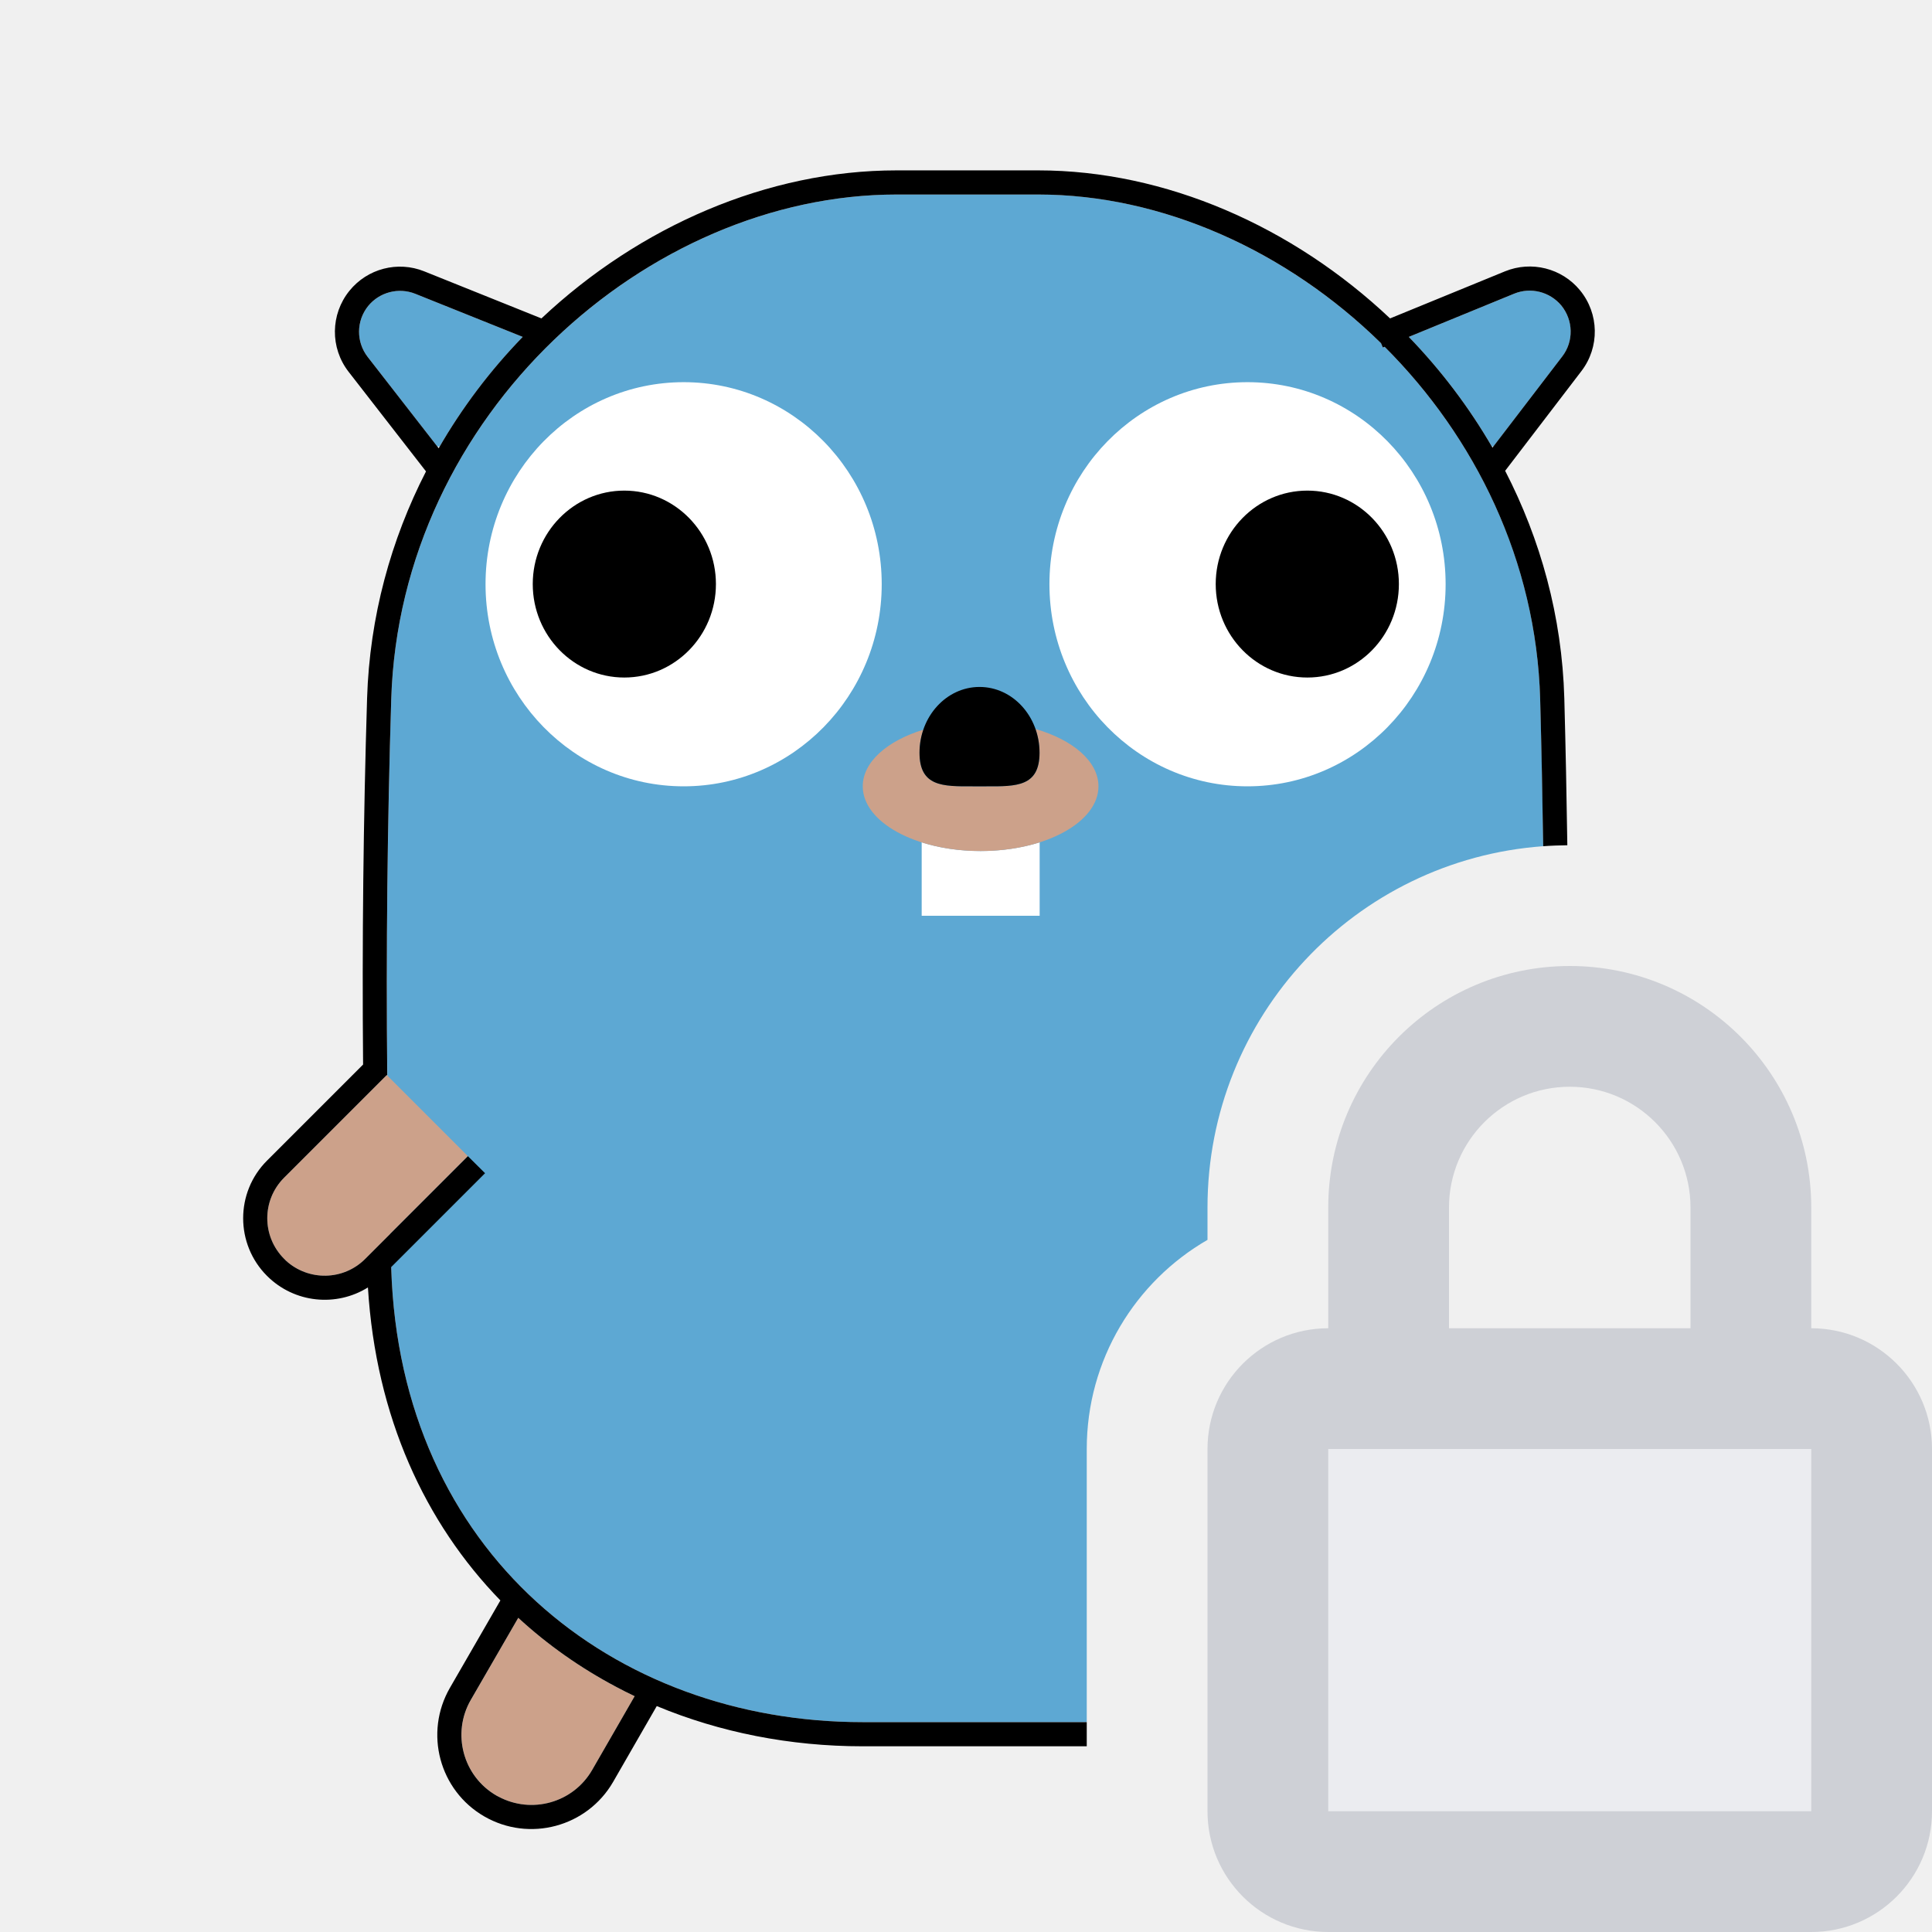
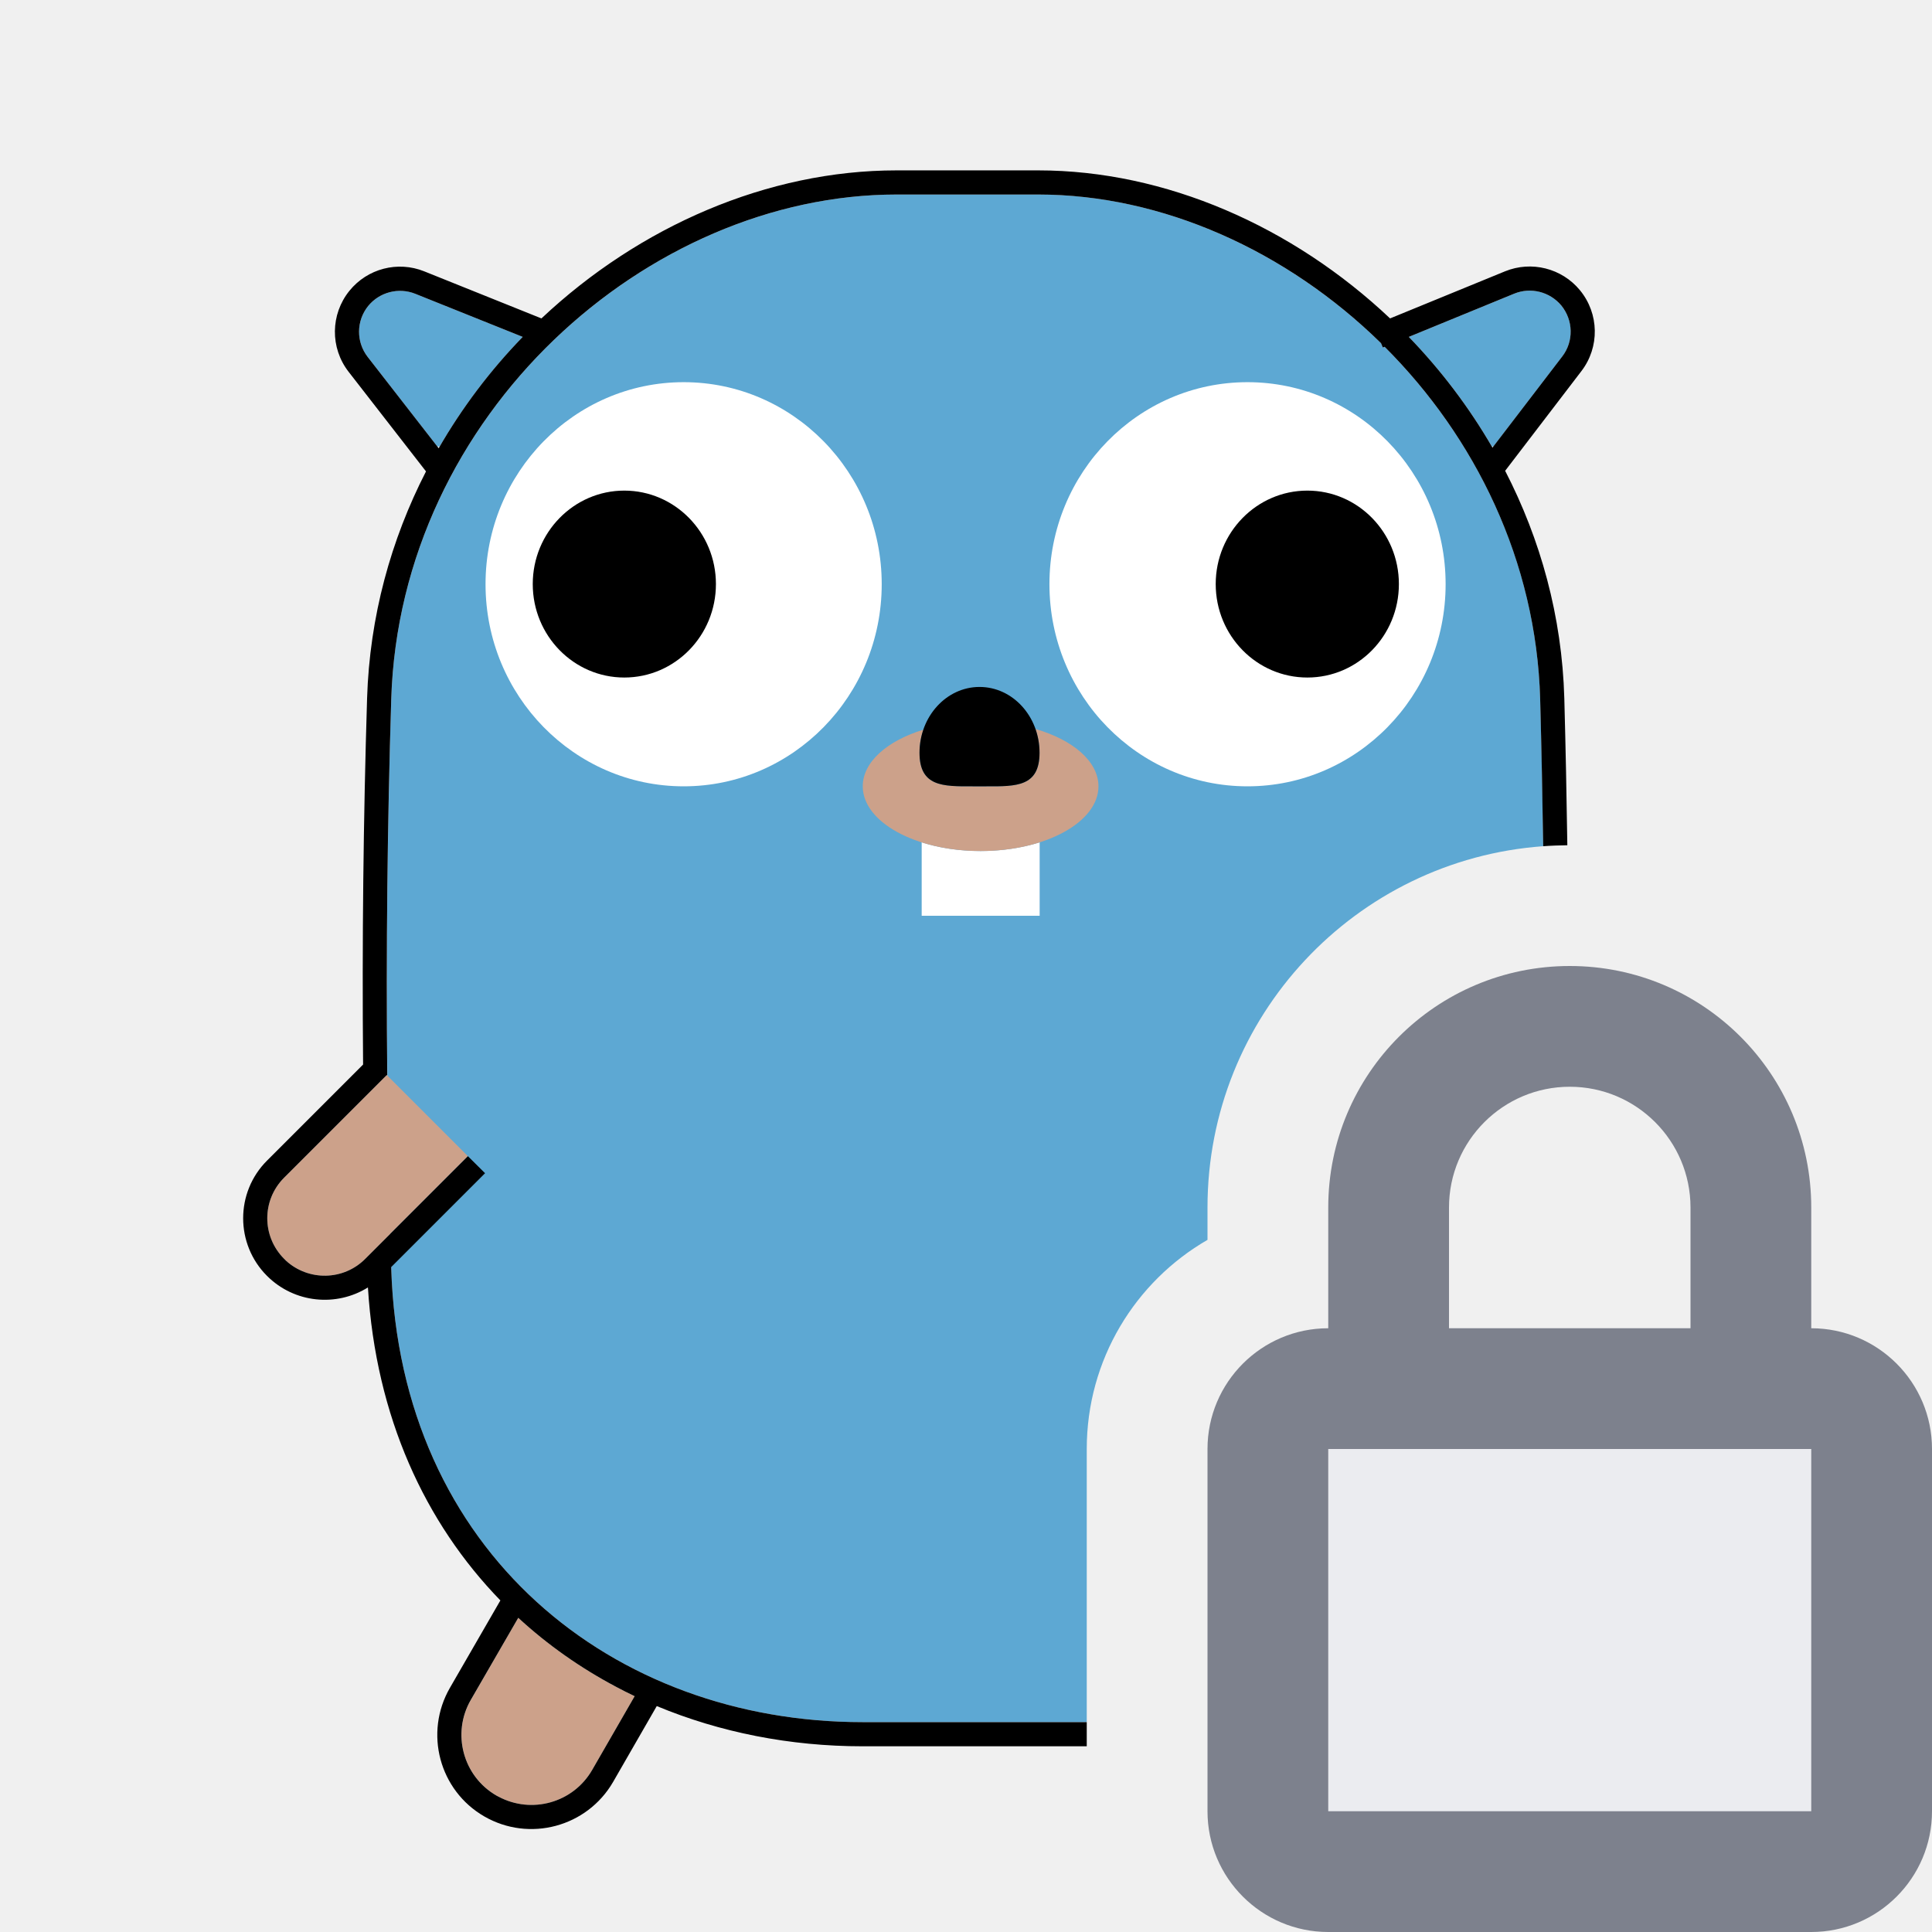
<svg xmlns="http://www.w3.org/2000/svg" width="16" height="16" viewBox="0 0 16 16" fill="none">
  <g clip-path="url(#clip0_10283_15659)">
    <path d="M11.437 2.842L11.452 2.879L11.467 2.872C12.216 3.62 12.724 4.645 12.755 5.79C12.767 6.198 12.775 6.603 12.78 7.008C11.226 7.12 10 8.417 10 10V10.268C9.402 10.613 9 11.26 9 12V14.262H7.144C5.075 14.262 3.313 12.857 3.24 10.504C3.192 8.941 3.192 7.354 3.24 5.791C3.313 3.428 5.366 1.611 7.425 1.611H8.599C9.627 1.611 10.658 2.079 11.437 2.842Z" fill="#5DA8D3" />
    <path d="M12.368 3.697L12.355 3.698C12.162 3.367 11.93 3.062 11.667 2.79L12.54 2.432C12.678 2.376 12.836 2.416 12.93 2.531C13.031 2.652 13.034 2.827 12.938 2.953L12.368 3.697Z" fill="#5DA8D3" />
    <path d="M3.641 3.698C3.635 3.698 3.628 3.697 3.621 3.697L3.045 2.956C2.948 2.832 2.95 2.657 3.049 2.534C3.143 2.419 3.301 2.378 3.439 2.433L4.329 2.79C4.066 3.062 3.834 3.366 3.641 3.698Z" fill="#5DA8D3" />
    <path d="M7.302 4.838C7.302 5.762 6.567 6.512 5.662 6.512C4.756 6.512 4.021 5.762 4.021 4.838C4.021 3.914 4.756 3.165 5.662 3.165C6.567 3.165 7.302 3.914 7.302 4.838Z" fill="white" />
    <path d="M11.972 4.838C11.972 5.762 11.237 6.512 10.331 6.512C9.425 6.512 8.691 5.762 8.691 4.838C8.691 3.914 9.425 3.165 10.331 3.165C11.237 3.165 11.972 3.914 11.972 4.838Z" fill="white" />
    <path d="M7.633 7.584V6.976C7.776 7.022 7.943 7.048 8.121 7.048C8.299 7.048 8.466 7.021 8.61 6.976V7.584H7.633Z" fill="white" />
    <rect x="11" y="12" width="4" height="3" fill="#ebecf0" />
-     <path fill-rule="evenodd" clip-rule="evenodd" d="M15 11V10C15 8.895 14.105 8 13 8C11.895 8 11 8.895 11 10V11C10.448 11 10 11.448 10 12V15C10 15.552 10.448 16 11 16H15C15.552 16 16 15.552 16 15V12C16 11.448 15.552 11 15 11ZM12 10C12 9.448 12.448 9 13 9C13.552 9 14 9.448 14 10V11H12V10ZM11 15L11 12H15V15H11Z" fill="#CED0D6" />
+     <path fill-rule="evenodd" clip-rule="evenodd" d="M15 11V10C15 8.895 14.105 8 13 8C11.895 8 11 8.895 11 10V11C10.448 11 10 11.448 10 12V15C10 15.552 10.448 16 11 16H15C15.552 16 16 15.552 16 15V12C16 11.448 15.552 11 15 11ZM12 10C12 9.448 12.448 9 13 9C13.552 9 14 9.448 14 10V11H12V10ZM11 15L11 12H15V15H11Z" fill="#7d818d" />
    <path d="M8.169 6.512C8.417 6.513 8.609 6.515 8.609 6.234C8.609 6.165 8.597 6.098 8.575 6.037C8.886 6.127 9.097 6.306 9.097 6.512C9.097 6.808 8.66 7.048 8.121 7.048C7.582 7.048 7.145 6.808 7.145 6.512C7.145 6.31 7.347 6.135 7.647 6.043C7.626 6.103 7.615 6.167 7.615 6.234C7.615 6.515 7.808 6.513 8.055 6.512L8.112 6.512L8.169 6.512Z" fill="#CCA18A" />
    <path d="M2.353 9.753L3.203 8.903L3.875 9.575L3.025 10.425C2.839 10.611 2.539 10.611 2.353 10.425C2.167 10.24 2.167 9.939 2.353 9.753Z" fill="#CCA18A" />
    <path d="M4.292 13.398L3.9 14.078C3.739 14.355 3.834 14.71 4.112 14.87C4.389 15.03 4.744 14.935 4.904 14.658L5.256 14.047C4.903 13.879 4.578 13.661 4.292 13.398Z" fill="#CCA18A" />
    <path fill-rule="evenodd" clip-rule="evenodd" d="M3.528 3.904C3.238 4.469 3.061 5.105 3.04 5.784C3.009 6.79 2.998 7.804 3.007 8.816L2.211 9.612C1.948 9.875 1.948 10.303 2.211 10.566C2.438 10.793 2.786 10.825 3.047 10.662C3.113 11.735 3.521 12.613 4.144 13.254L3.726 13.978C3.511 14.351 3.638 14.828 4.011 15.043C4.384 15.258 4.861 15.13 5.077 14.758L5.439 14.129C5.963 14.347 6.542 14.462 7.144 14.462H9V14.262H7.144C5.075 14.262 3.313 12.857 3.24 10.504L3.24 10.493L4.017 9.716L3.875 9.575L3.025 10.425C2.845 10.606 2.555 10.611 2.368 10.44C2.363 10.435 2.358 10.43 2.353 10.425C2.167 10.239 2.167 9.939 2.353 9.753L3.203 8.903L3.207 8.907C3.197 7.867 3.208 6.824 3.24 5.791C3.313 3.427 5.366 1.611 7.425 1.611H8.598C9.626 1.611 10.658 2.078 11.437 2.842L11.452 2.878L11.467 2.872C12.216 3.62 12.723 4.645 12.755 5.79C12.766 6.197 12.774 6.603 12.78 7.008C12.846 7.003 12.913 7.001 12.98 7C12.974 6.596 12.966 6.191 12.955 5.784C12.936 5.105 12.758 4.467 12.465 3.899L13.096 3.074C13.249 2.875 13.244 2.597 13.084 2.403C12.934 2.221 12.682 2.158 12.464 2.247L11.512 2.637C10.705 1.875 9.652 1.411 8.598 1.411H7.425C6.358 1.411 5.296 1.873 4.484 2.637L3.513 2.247C3.294 2.159 3.043 2.224 2.894 2.408C2.736 2.603 2.733 2.881 2.887 3.079L3.528 3.904ZM3.633 3.712C3.827 3.375 4.062 3.065 4.329 2.79L3.439 2.433C3.301 2.378 3.143 2.419 3.049 2.534C2.95 2.657 2.948 2.831 3.045 2.956L3.633 3.712ZM11.667 2.79L12.54 2.432C12.677 2.376 12.835 2.416 12.93 2.53C13.03 2.652 13.034 2.827 12.938 2.952L12.36 3.707C12.166 3.372 11.932 3.064 11.667 2.79ZM3.899 14.078L4.292 13.398C4.536 13.623 4.81 13.815 5.105 13.971C5.154 13.997 5.205 14.023 5.256 14.047L4.904 14.658C4.747 14.93 4.403 15.026 4.128 14.879C4.122 14.876 4.117 14.873 4.111 14.87C3.834 14.71 3.739 14.355 3.899 14.078Z" fill="black" />
    <path d="M5.929 4.837C5.929 5.265 5.589 5.611 5.17 5.611C4.752 5.611 4.412 5.265 4.412 4.837C4.412 4.41 4.752 4.063 5.17 4.063C5.589 4.063 5.929 4.41 5.929 4.837Z" fill="black" />
    <path d="M11.585 4.837C11.585 5.265 11.246 5.611 10.827 5.611C10.408 5.611 10.068 5.265 10.068 4.837C10.068 4.41 10.408 4.063 10.827 4.063C11.246 4.063 11.585 4.41 11.585 4.837Z" fill="black" />
    <path d="M8.169 6.512C8.417 6.513 8.609 6.515 8.609 6.234C8.609 5.933 8.387 5.689 8.112 5.689C7.838 5.689 7.615 5.933 7.615 6.234C7.615 6.515 7.808 6.513 8.055 6.512L8.112 6.512L8.169 6.512Z" fill="black" />
  </g>
  <defs>
    <clipPath id="clip0_10283_15659">
      <rect width="16" height="16" fill="white" />
    </clipPath>
  </defs>
</svg>
